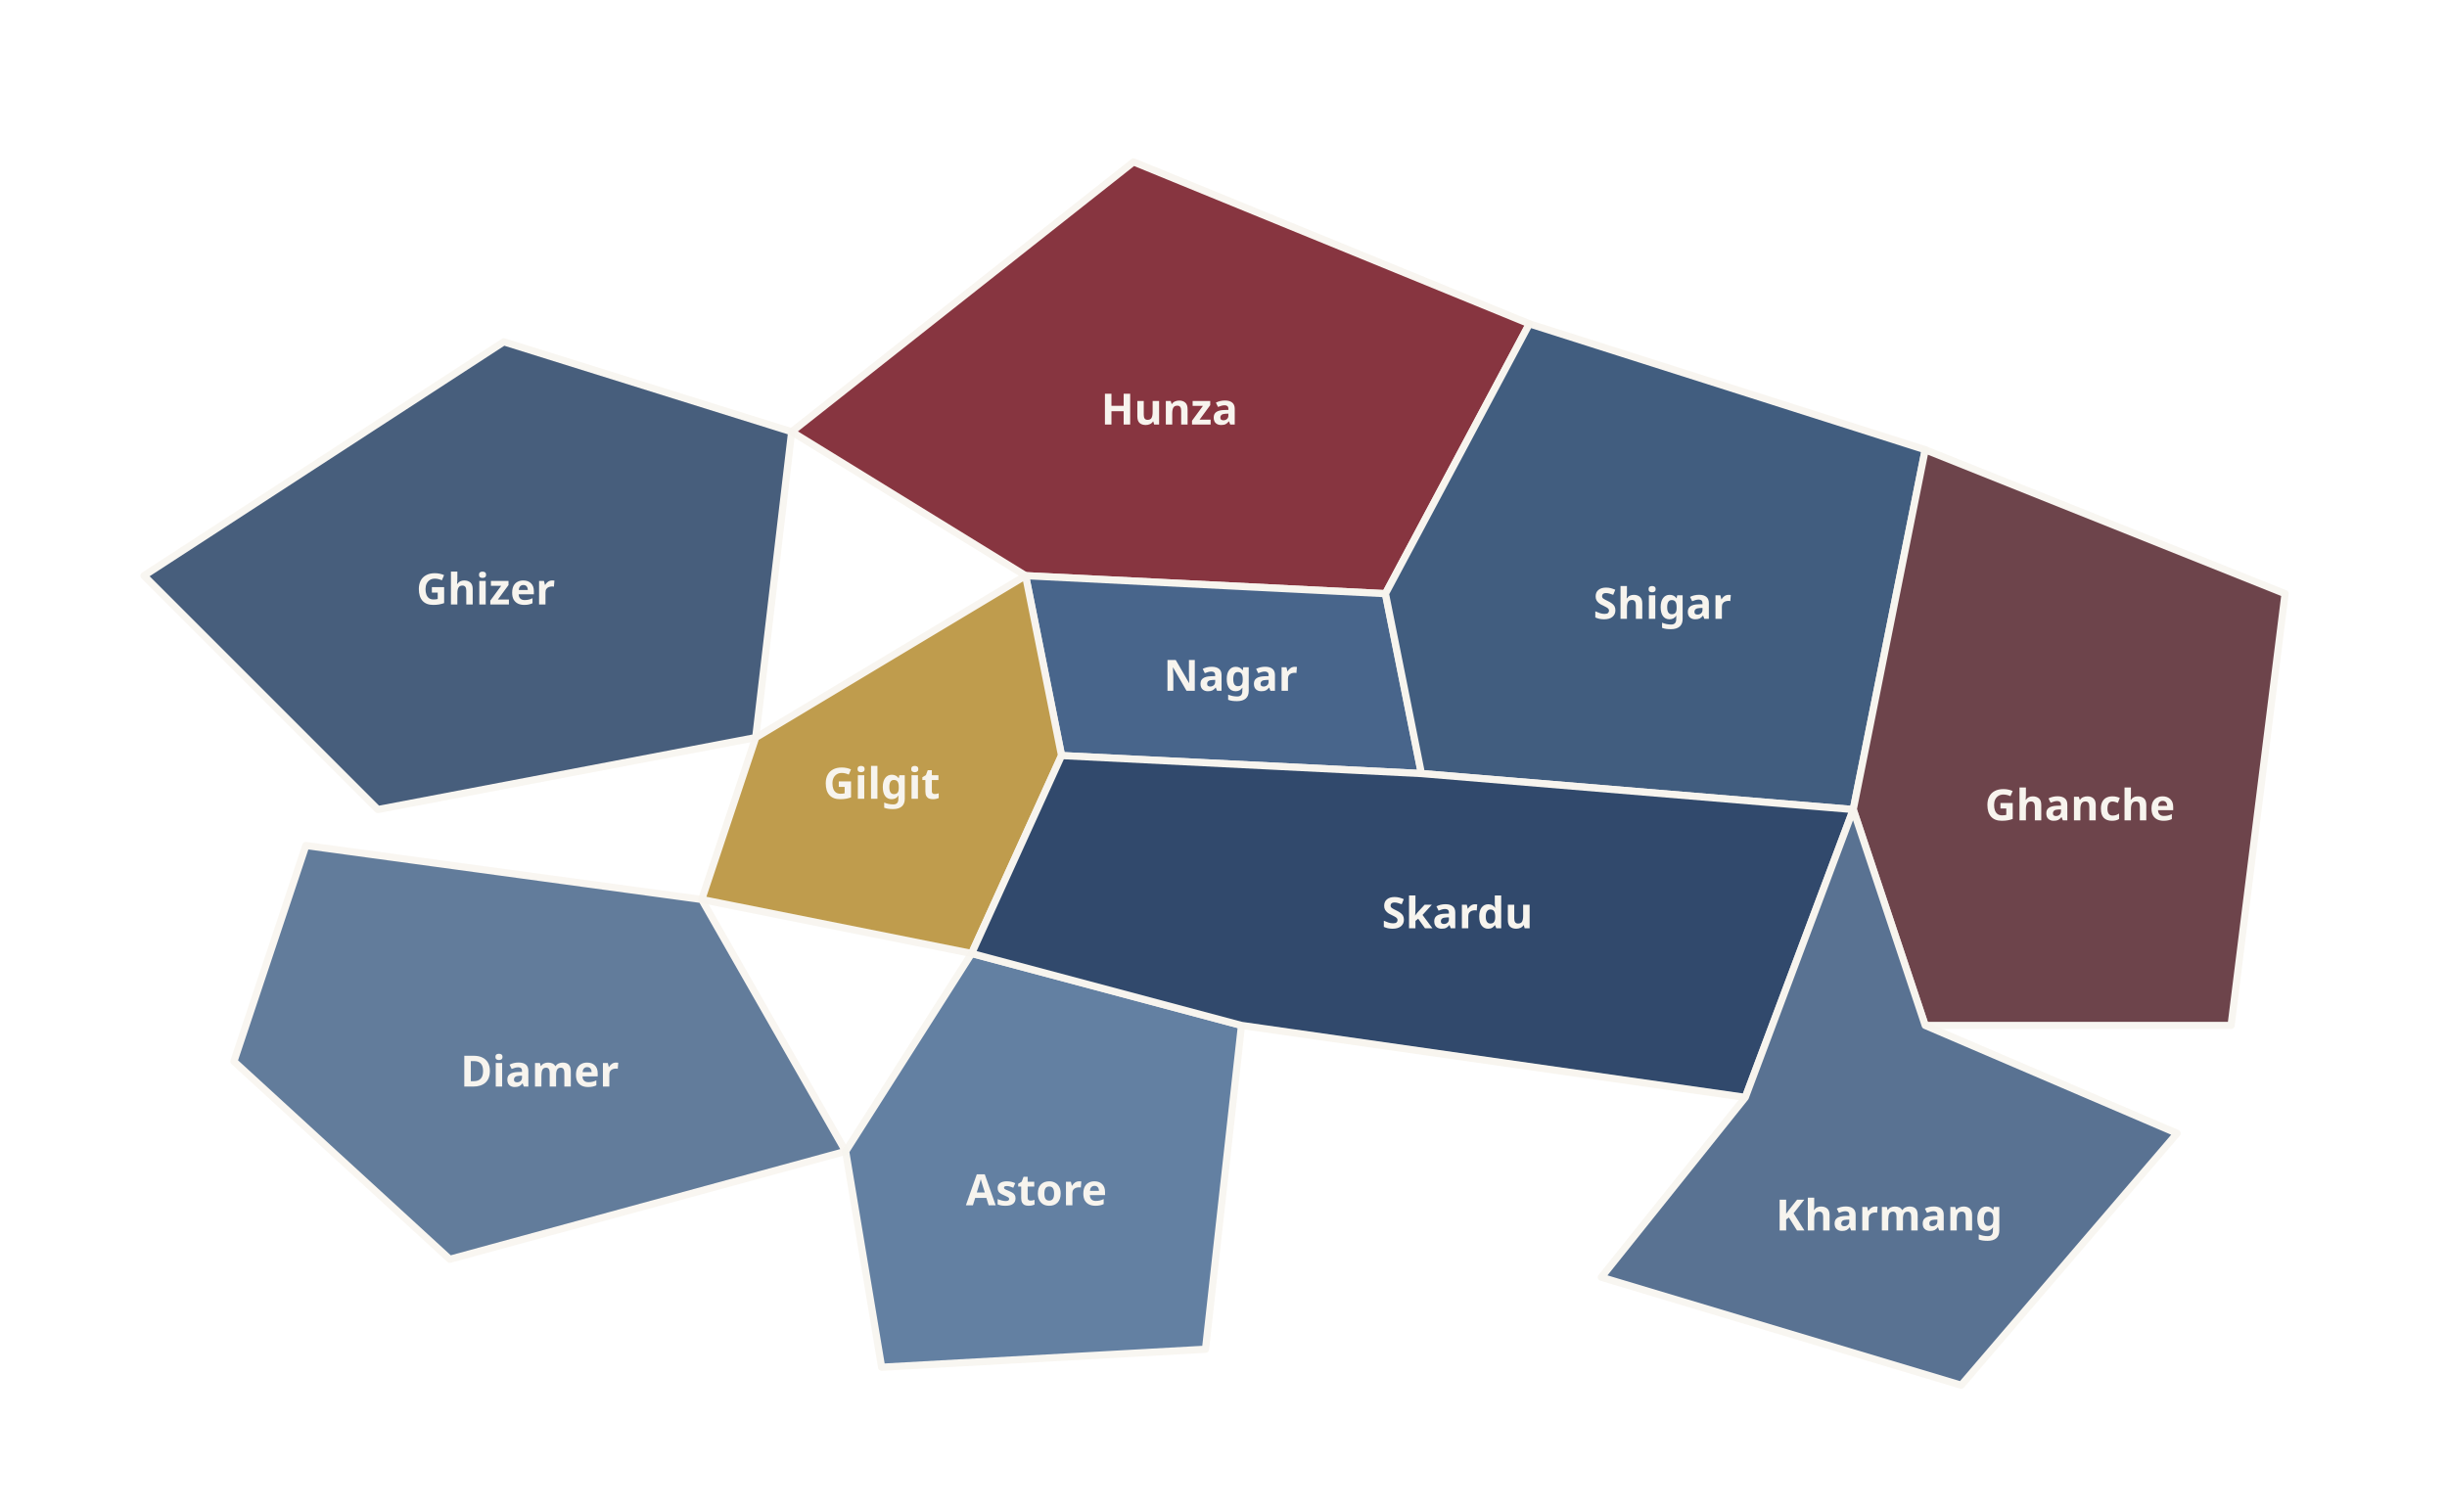
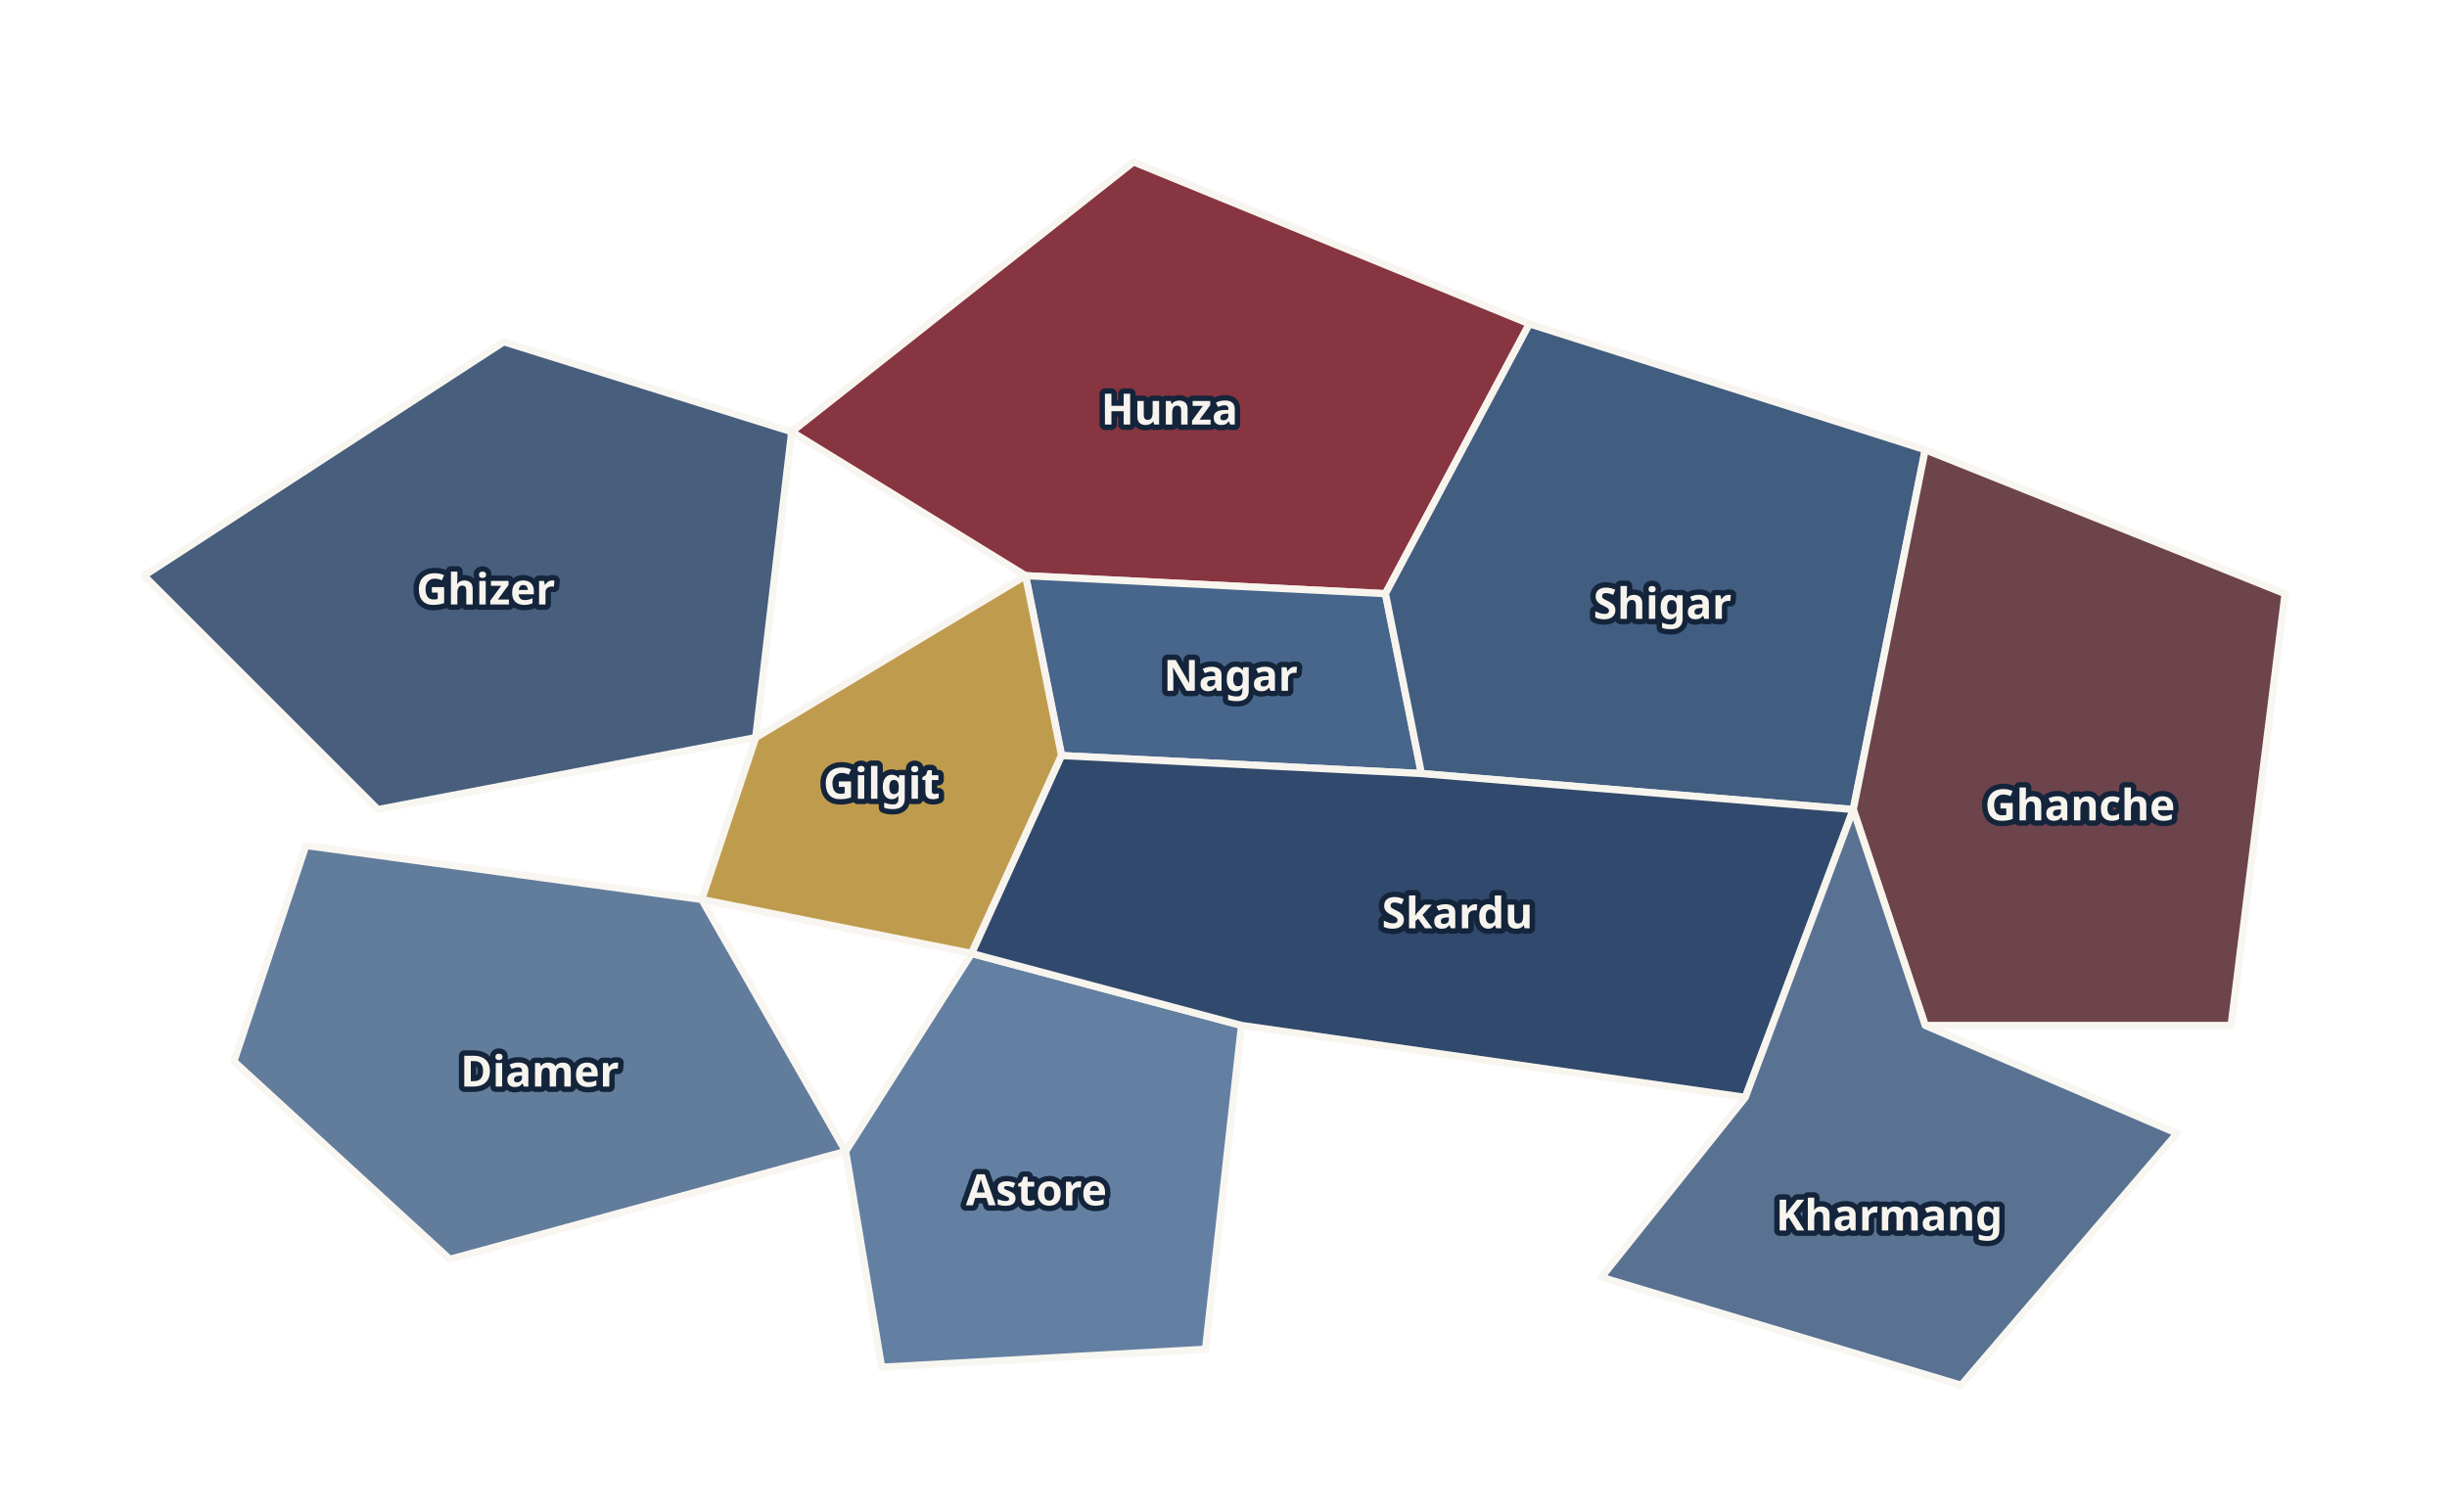
<svg xmlns="http://www.w3.org/2000/svg" viewBox="0 0 680 420" fill="none" class="rg-gb-map" role="img" aria-label="Interactive stylised map of Gilgit-Baltistan districts">
  <g class="rg-gb-map__districts" stroke="#F7F4EE" stroke-width="2" stroke-linejoin="round">
    <path data-district="ghizer" d="M40 160 L140 95 L220 120 L210 205 L105 225 Z" fill="#1F3A5F" opacity="0.82" />
    <path data-district="hunza" d="M220 120 L315 45 L425 90 L385 165 L285 160 Z" fill="#7A1F2B" opacity="0.9" />
    <path data-district="nagar" d="M285 160 L385 165 L395 215 L295 210 Z" fill="#2B4C78" opacity="0.86" />
    <path data-district="gilgit" d="M210 205 L285 160 L295 210 L270 265 L195 250 Z" fill="#B8913A" opacity="0.9" />
    <path data-district="diamer" d="M85 235 L195 250 L235 320 L125 350 L65 295 Z" fill="#3B5B82" opacity="0.8" />
    <path data-district="astore" d="M235 320 L270 265 L345 285 L335 375 L245 380 Z" fill="#466891" opacity="0.84" />
    <path data-district="shigar" d="M385 165 L425 90 L535 125 L515 225 L395 215 Z" fill="#28476E" opacity="0.88" />
    <path data-district="skardu" d="M295 210 L395 215 L515 225 L485 305 L345 285 L270 265 Z" fill="#1F3A5F" opacity="0.92" />
    <path data-district="ghanche" d="M515 225 L535 125 L635 165 L620 285 L535 285 Z" fill="#54232C" opacity="0.85" />
    <path data-district="kharmang" d="M485 305 L515 225 L535 285 L605 315 L545 385 L445 355 Z" fill="#34537A" opacity="0.82" />
  </g>
-   <g class="rg-gb-map__labels" font-family="'DM Sans', sans-serif" font-size="12" font-weight="600" fill="#F7F4EE" text-anchor="middle" pointer-events="none">
+   <g class="rg-gb-map__labels" font-family="'DM Sans', sans-serif" font-size="12" font-weight="600" fill="#F7F4EE" stroke="#13243B" stroke-width="3" stroke-linejoin="round" paint-order="stroke" text-anchor="middle" pointer-events="none">
    <text x="135" y="168">Ghizer</text>
    <text x="325" y="118">Hunza</text>
    <text x="342" y="192">Nagar</text>
    <text x="245" y="222">Gilgit</text>
    <text x="150" y="302">Diamer</text>
    <text x="288" y="335">Astore</text>
    <text x="462" y="172">Shigar</text>
    <text x="405" y="258">Skardu</text>
    <text x="578" y="228">Ghanche</text>
    <text x="525" y="342">Kharmang</text>
  </g>
</svg>
